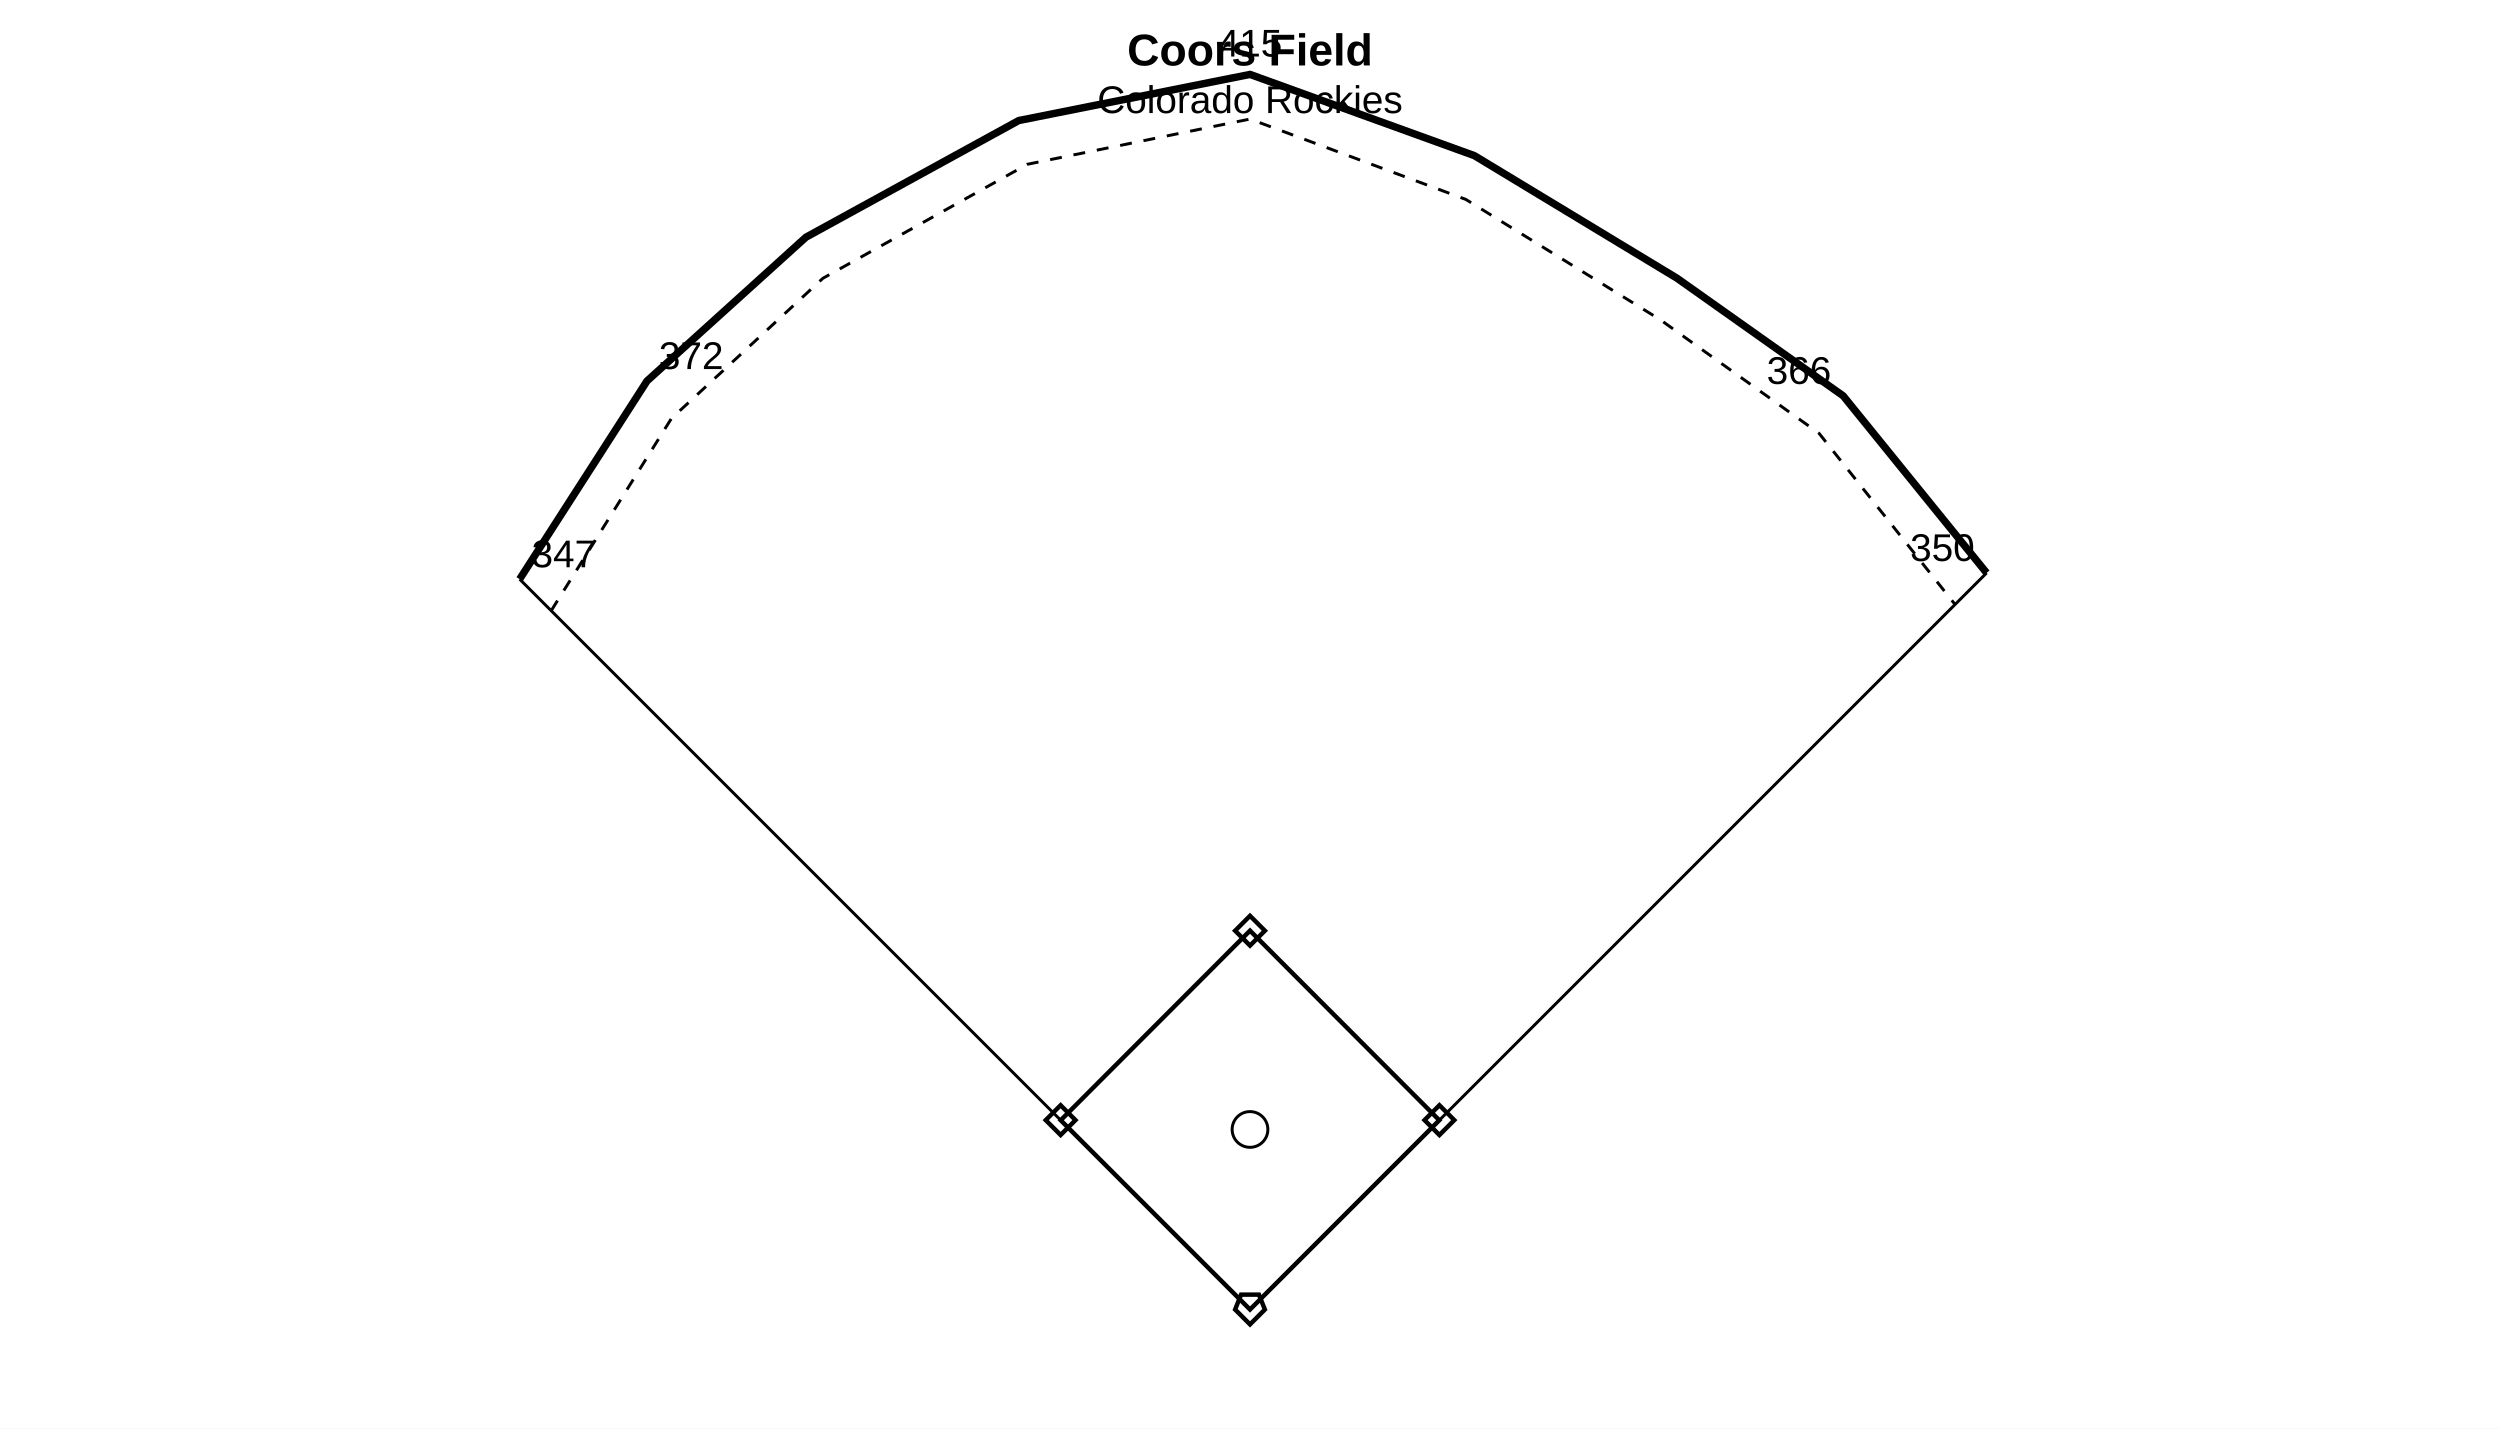
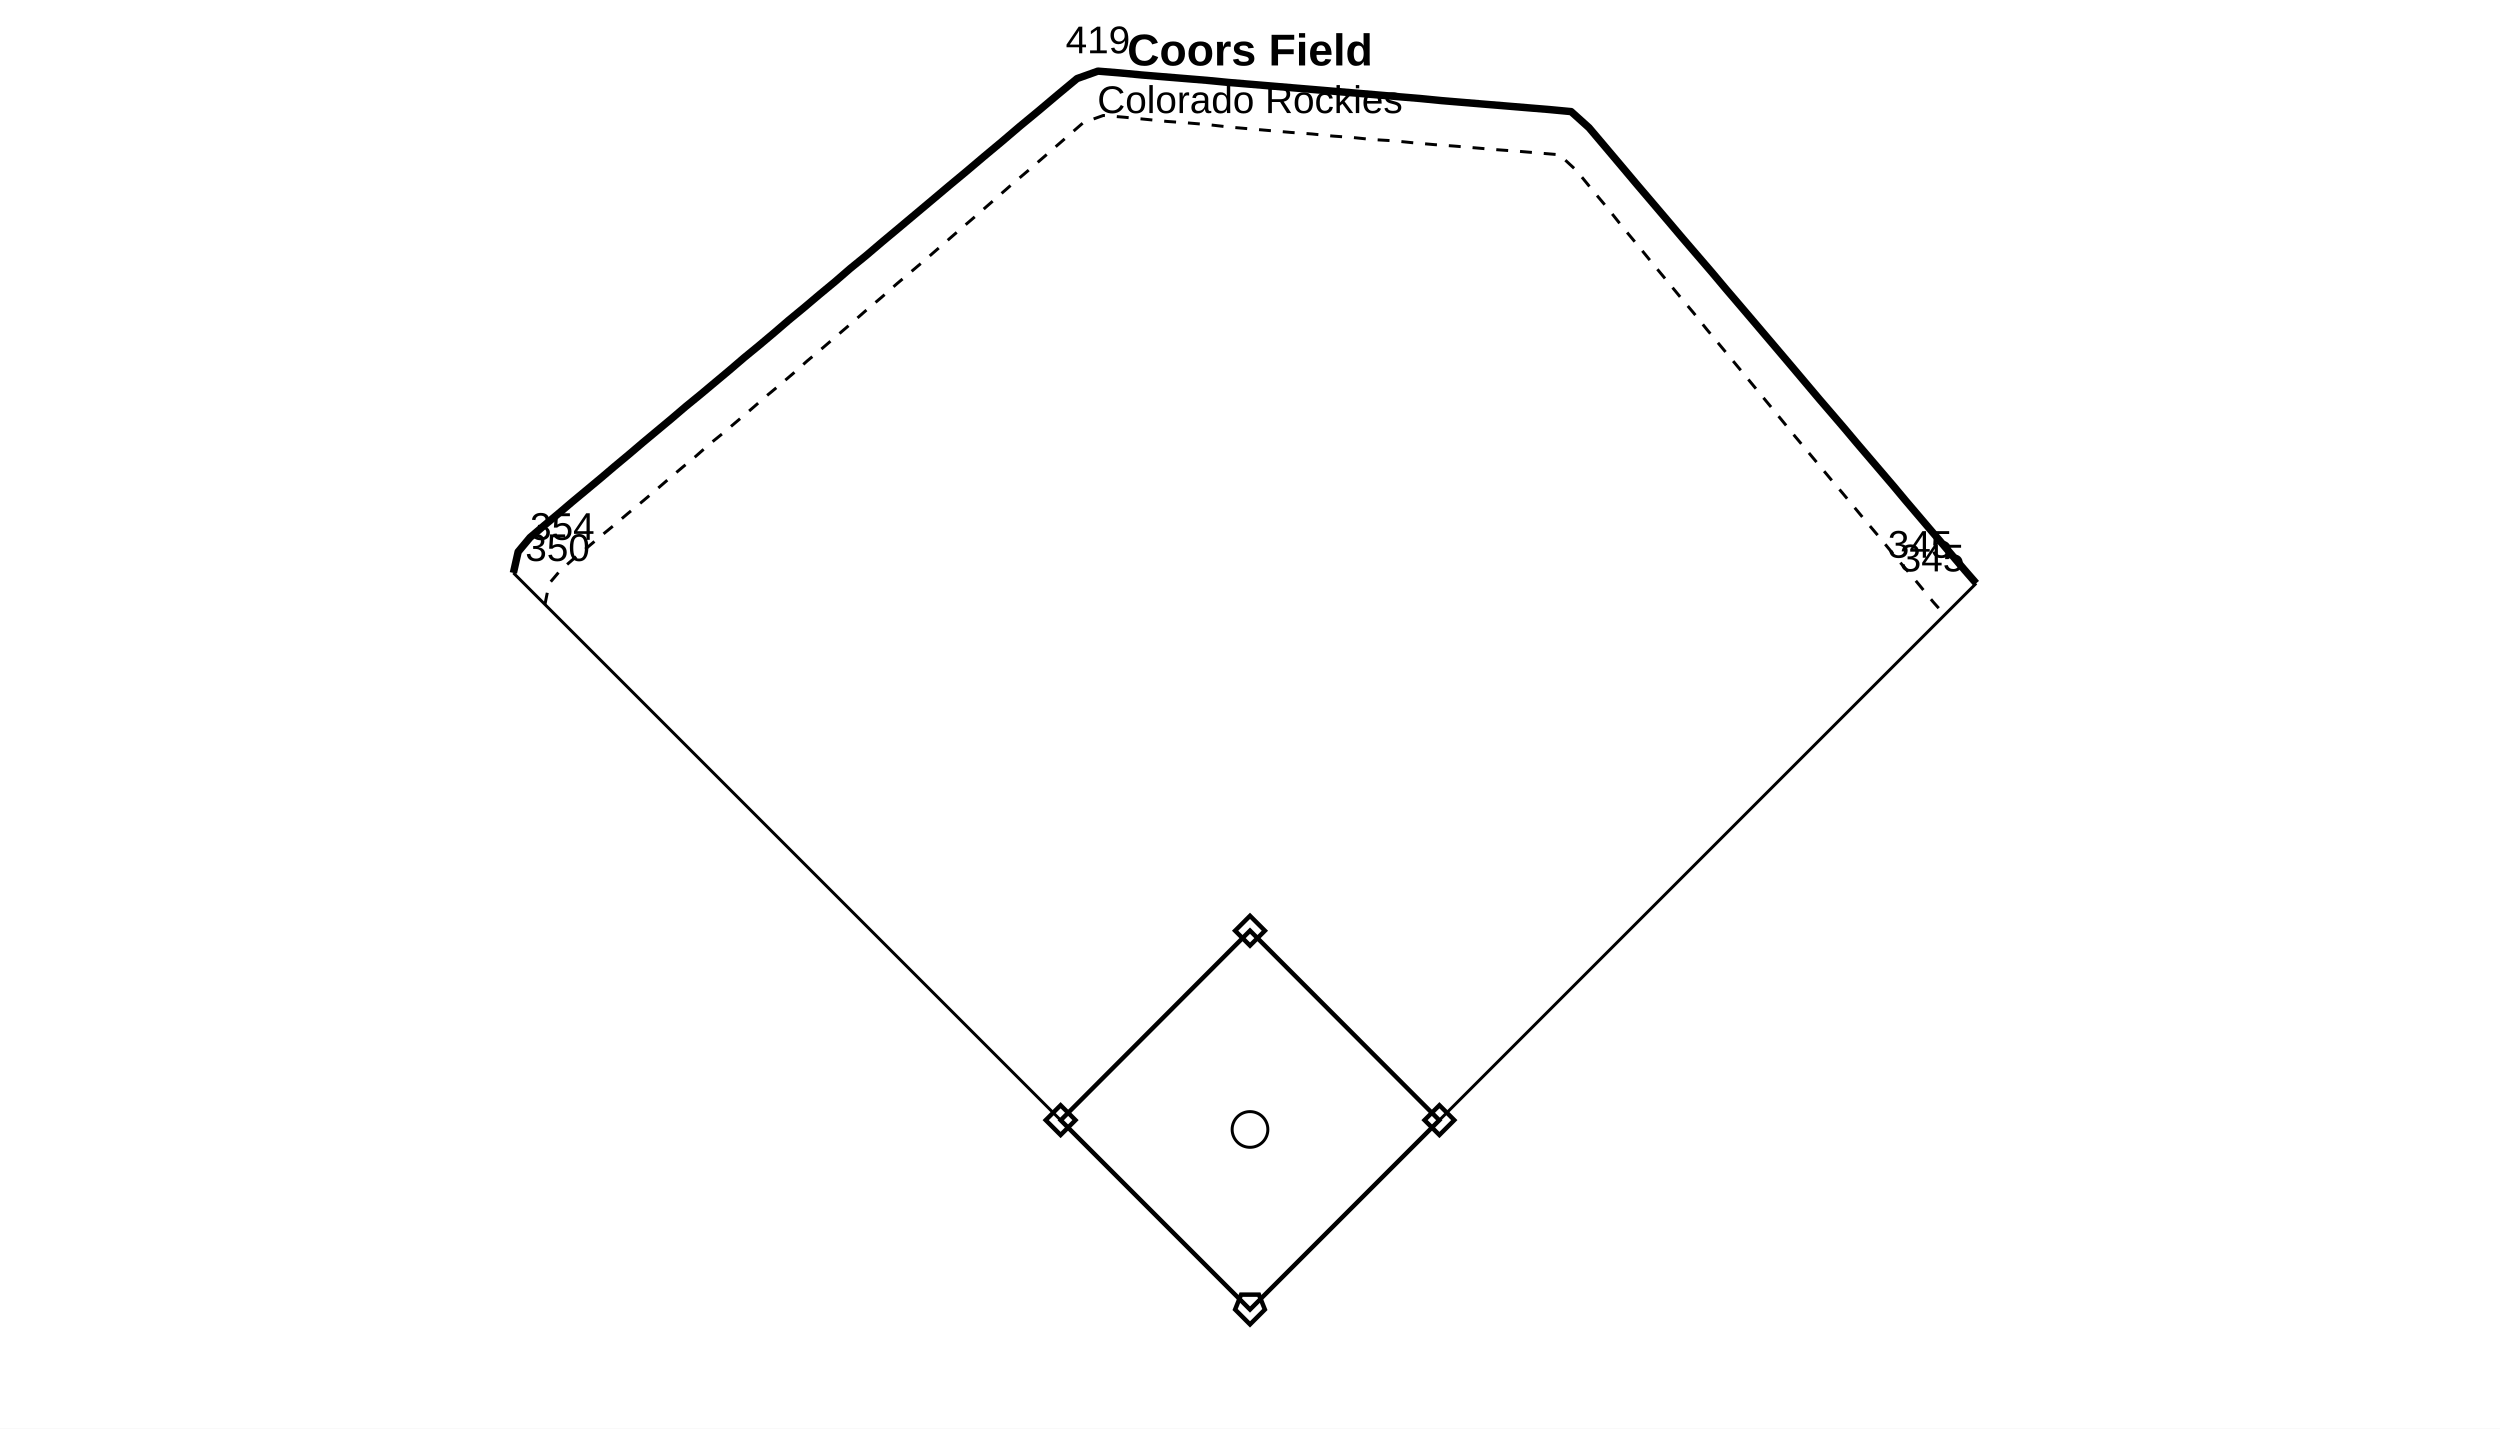
<svg xmlns="http://www.w3.org/2000/svg" width="840" height="480" viewBox="0 0 840 480">
  <rect x="0" y="0" width="840" height="480" fill="white" />
-   <line x1="420.0" y1="440.0" x2="174.6" y2="194.6" stroke="black" stroke-width="1" />
-   <line x1="420.0" y1="440.0" x2="667.5" y2="192.5" stroke="black" stroke-width="1" />
-   <polyline points="185.2,205.2 225.6,140.6 276.5,93.5 345.2,55.2 420.0,40.0 492.5,67.0 557.8,107.4 611.2,145.6 656.9,203.1" fill="none" stroke="black" stroke-width="1" stroke-dasharray="4 4" />
-   <polyline points="174.6,194.6 217.4,128.0 270.8,79.7 342.3,40.5 420.0,25.0 495.4,52.3 563.5,93.5 619.3,133.0 667.5,192.5" fill="none" stroke="black" stroke-width="2.5" stroke-linejoin="round" />
+   <line x1="420.0" y1="440.0" x2="172.5" y2="192.5" stroke="black" stroke-width="1" />
+   <line x1="420.0" y1="440.0" x2="664.0" y2="196.0" stroke="black" stroke-width="1" />
+   <polyline points="183.1,203.1 184.5,196.1 188.3,191.6 192.8,187.7 197.4,183.9 201.9,180.1 206.4,176.4 211.0,172.5 215.6,168.7 220.1,164.9 224.6,161.0 229.2,157.1 233.8,153.3 238.3,149.3 243.0,145.5 247.7,141.5 252.4,137.5 257.1,133.4 261.8,129.5 266.6,125.4 271.3,121.2 276.2,117.1 281.2,112.8 286.1,108.6 291.1,104.2 296.2,99.9 301.4,95.3 306.5,91.0 311.9,86.4 317.3,81.7 322.7,77.0 328.4,72.1 334.0,67.2 339.7,62.2 345.6,57.2 351.6,52.0 357.8,46.6 364.0,41.2 370.7,38.8 377.9,39.4 385.0,40.1 392.1,40.8 399.1,41.3 406.1,41.9 413.1,42.7 420.0,43.3 426.9,43.9 433.8,44.5 440.7,45.0 447.6,45.7 454.5,46.2 461.3,46.9 468.2,47.3 475.1,48.0 482.0,48.6 488.9,49.1 495.9,49.7 502.9,50.3 509.8,50.8 516.9,51.4 524.0,52.0 529.7,57.3 535.0,63.8 540.2,70.0 545.2,76.3 550.2,82.3 555.0,88.2 559.8,94.0 564.4,99.6 569.1,105.2 573.5,110.7 578.0,116.1 582.4,121.4 586.7,126.6 590.9,131.7 595.1,136.8 599.2,141.8 603.2,146.7 607.3,151.6 611.3,156.4 615.3,161.2 619.2,165.8 623.1,170.5 626.9,175.1 630.8,179.7 634.6,184.3 638.3,188.8 642.2,193.3 645.9,197.8 649.5,202.2 653.4,206.6" fill="none" stroke="black" stroke-width="1" stroke-dasharray="4 4" />
+   <polyline points="172.5,192.5 174.1,185.4 178.1,180.6 182.8,176.6 187.6,172.6 192.3,168.6 197.0,164.7 201.8,160.7 206.5,156.7 211.3,152.7 216.0,148.7 220.8,144.7 225.6,140.7 230.4,136.6 235.3,132.6 240.2,128.5 245.1,124.4 250.0,120.2 255.0,116.1 260.0,111.9 265.0,107.6 270.1,103.4 275.3,99.0 280.5,94.7 285.7,90.2 291.1,85.8 296.5,81.2 301.9,76.7 307.5,72.0 313.1,67.3 318.8,62.5 324.7,57.6 330.6,52.6 336.6,47.6 342.7,42.4 349.0,37.2 355.4,31.8 361.9,26.4 368.9,23.9 376.3,24.5 383.7,25.2 391.0,25.8 398.3,26.4 405.6,27.0 412.8,27.7 420.0,28.3 427.2,28.9 434.3,29.5 441.5,30.1 448.6,30.7 455.8,31.3 462.9,31.9 470.0,32.5 477.2,33.1 484.3,33.8 491.5,34.4 498.7,35.0 506.0,35.6 513.2,36.2 520.5,36.8 527.9,37.5 533.9,42.9 539.4,49.4 544.8,55.8 550.1,62.1 555.3,68.2 560.4,74.2 565.4,80.1 570.3,85.8 575.2,91.5 579.9,97.1 584.6,102.6 589.2,108.0 593.7,113.3 598.2,118.6 602.6,123.8 606.9,128.9 611.2,134.0 615.5,139.0 619.7,143.9 623.9,148.9 628.0,153.7 632.1,158.5 636.2,163.3 640.2,168.1 644.2,172.8 648.2,177.5 652.2,182.2 656.1,186.8 660.0,191.4 664.0,196.0" fill="none" stroke="black" stroke-width="2.5" stroke-linejoin="round" />
  <polyline points="352.8,507.2 354.5,508.8 356.2,510.4 357.9,511.9 359.7,513.4 361.6,514.9 363.4,516.3 365.3,517.7 367.2,519.0 369.2,520.3 371.2,521.5 373.2,522.7 375.2,523.8 377.3,524.9 379.4,525.9 381.5,526.8 383.6,527.8 385.8,528.6 388.0,529.4 390.2,530.2 392.4,530.9 394.7,531.6 396.9,532.2 399.2,532.7 401.5,533.2 403.8,533.6 406.1,534.0 408.4,534.3 410.7,534.5 413.0,534.7 415.3,534.9 417.7,535.0 420.0,535.0 422.3,535.0 424.7,534.9 427.0,534.7 429.3,534.5 431.6,534.3 433.9,534.0 436.2,533.6 438.5,533.2 440.8,532.7 443.1,532.2 445.3,531.6 447.6,530.9 449.8,530.2 452.0,529.4 454.2,528.6 456.4,527.8 458.5,526.8 460.6,525.9 462.7,524.9 464.8,523.8 466.8,522.7 468.8,521.5 470.8,520.3 472.8,519.0 474.7,517.7 476.6,516.3 478.4,514.9 480.3,513.4 482.1,511.9 483.8,510.4 485.5,508.8 487.2,507.2" fill="none" stroke="black" stroke-width="1" />
  <polygon points="483.6,376.4 420.0,312.7 356.4,376.4 420.0,440.0" fill="none" stroke="black" stroke-width="1.5" />
  <polygon points="483.64,371.36 488.64,376.36 483.64,381.36 478.64,376.36" fill="none" stroke="black" stroke-width="1.5" />
  <polygon points="420,307.72 425,312.72 420,317.72 415,312.72" fill="none" stroke="black" stroke-width="1.5" />
  <polygon points="356.36,371.36 361.36,376.36 356.36,381.36 351.36,376.36" fill="none" stroke="black" stroke-width="1.5" />
  <polygon points="420,445 415,440 417,435 423,435 425,440" fill="none" stroke="black" stroke-width="1.5" />
  <circle cx="420.0" cy="379.5" r="6" fill="none" stroke="black" stroke-width="1" />
-   <text x="178.6" y="190.6" font-family="Arial,Helvetica,sans-serif" font-size="13" text-anchor="start" fill="black">347</text>
-   <text x="221.4" y="124.0" font-family="Arial,Helvetica,sans-serif" font-size="13" text-anchor="start" fill="black">372</text>
-   <text x="420.0" y="19.0" font-family="Arial,Helvetica,sans-serif" font-size="13" text-anchor="middle" fill="black">415</text>
-   <text x="615.3" y="129.0" font-family="Arial,Helvetica,sans-serif" font-size="13" text-anchor="end" fill="black">366</text>
-   <text x="663.5" y="188.5" font-family="Arial,Helvetica,sans-serif" font-size="13" text-anchor="end" fill="black">350</text>
+   <text x="176.5" y="188.5" font-family="Arial,Helvetica,sans-serif" font-size="13" text-anchor="start" fill="black">350</text>
+   <text x="178.1" y="181.4" font-family="Arial,Helvetica,sans-serif" font-size="13" text-anchor="start" fill="black">354</text>
+   <text x="368.9" y="17.9" font-family="Arial,Helvetica,sans-serif" font-size="13" text-anchor="middle" fill="black">419</text>
+   <text x="656.0" y="187.4" font-family="Arial,Helvetica,sans-serif" font-size="13" text-anchor="end" fill="black">345</text>
+   <text x="660.0" y="192.0" font-family="Arial,Helvetica,sans-serif" font-size="13" text-anchor="end" fill="black">345</text>
  <text x="420.0" y="22" font-family="Arial,Helvetica,sans-serif" font-size="15" font-weight="bold" text-anchor="middle" fill="black">Coors Field</text>
  <text x="420.0" y="38" font-family="Arial,Helvetica,sans-serif" font-size="13" text-anchor="middle" fill="black">Colorado Rockies</text>
</svg>
